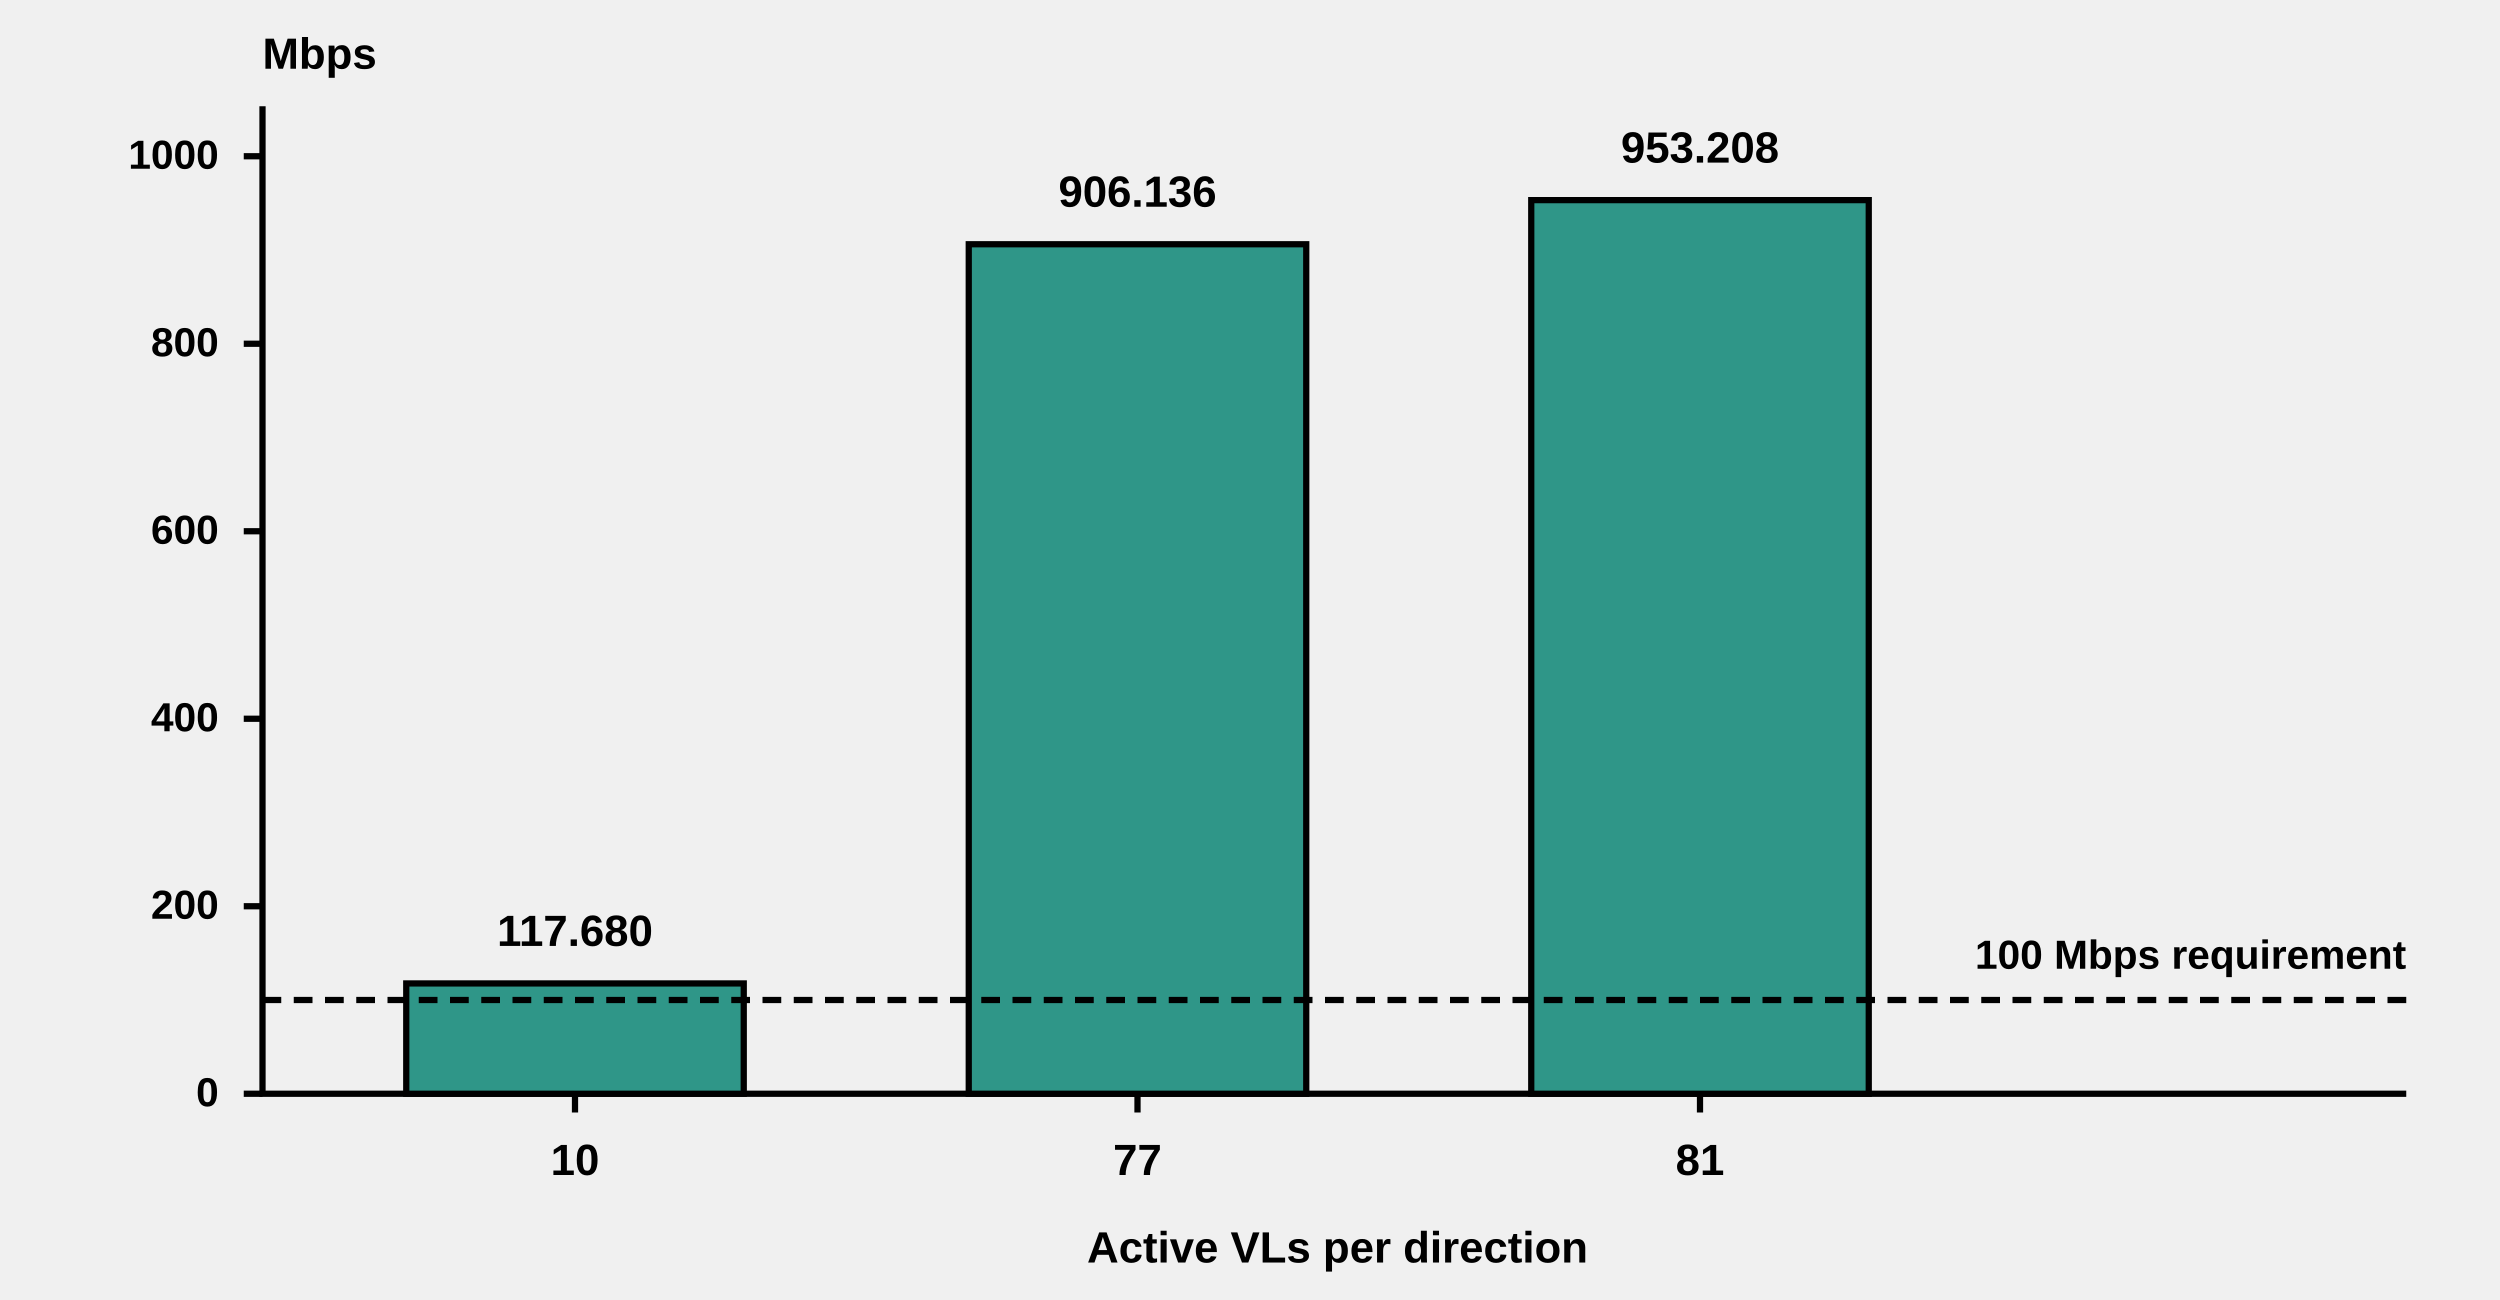
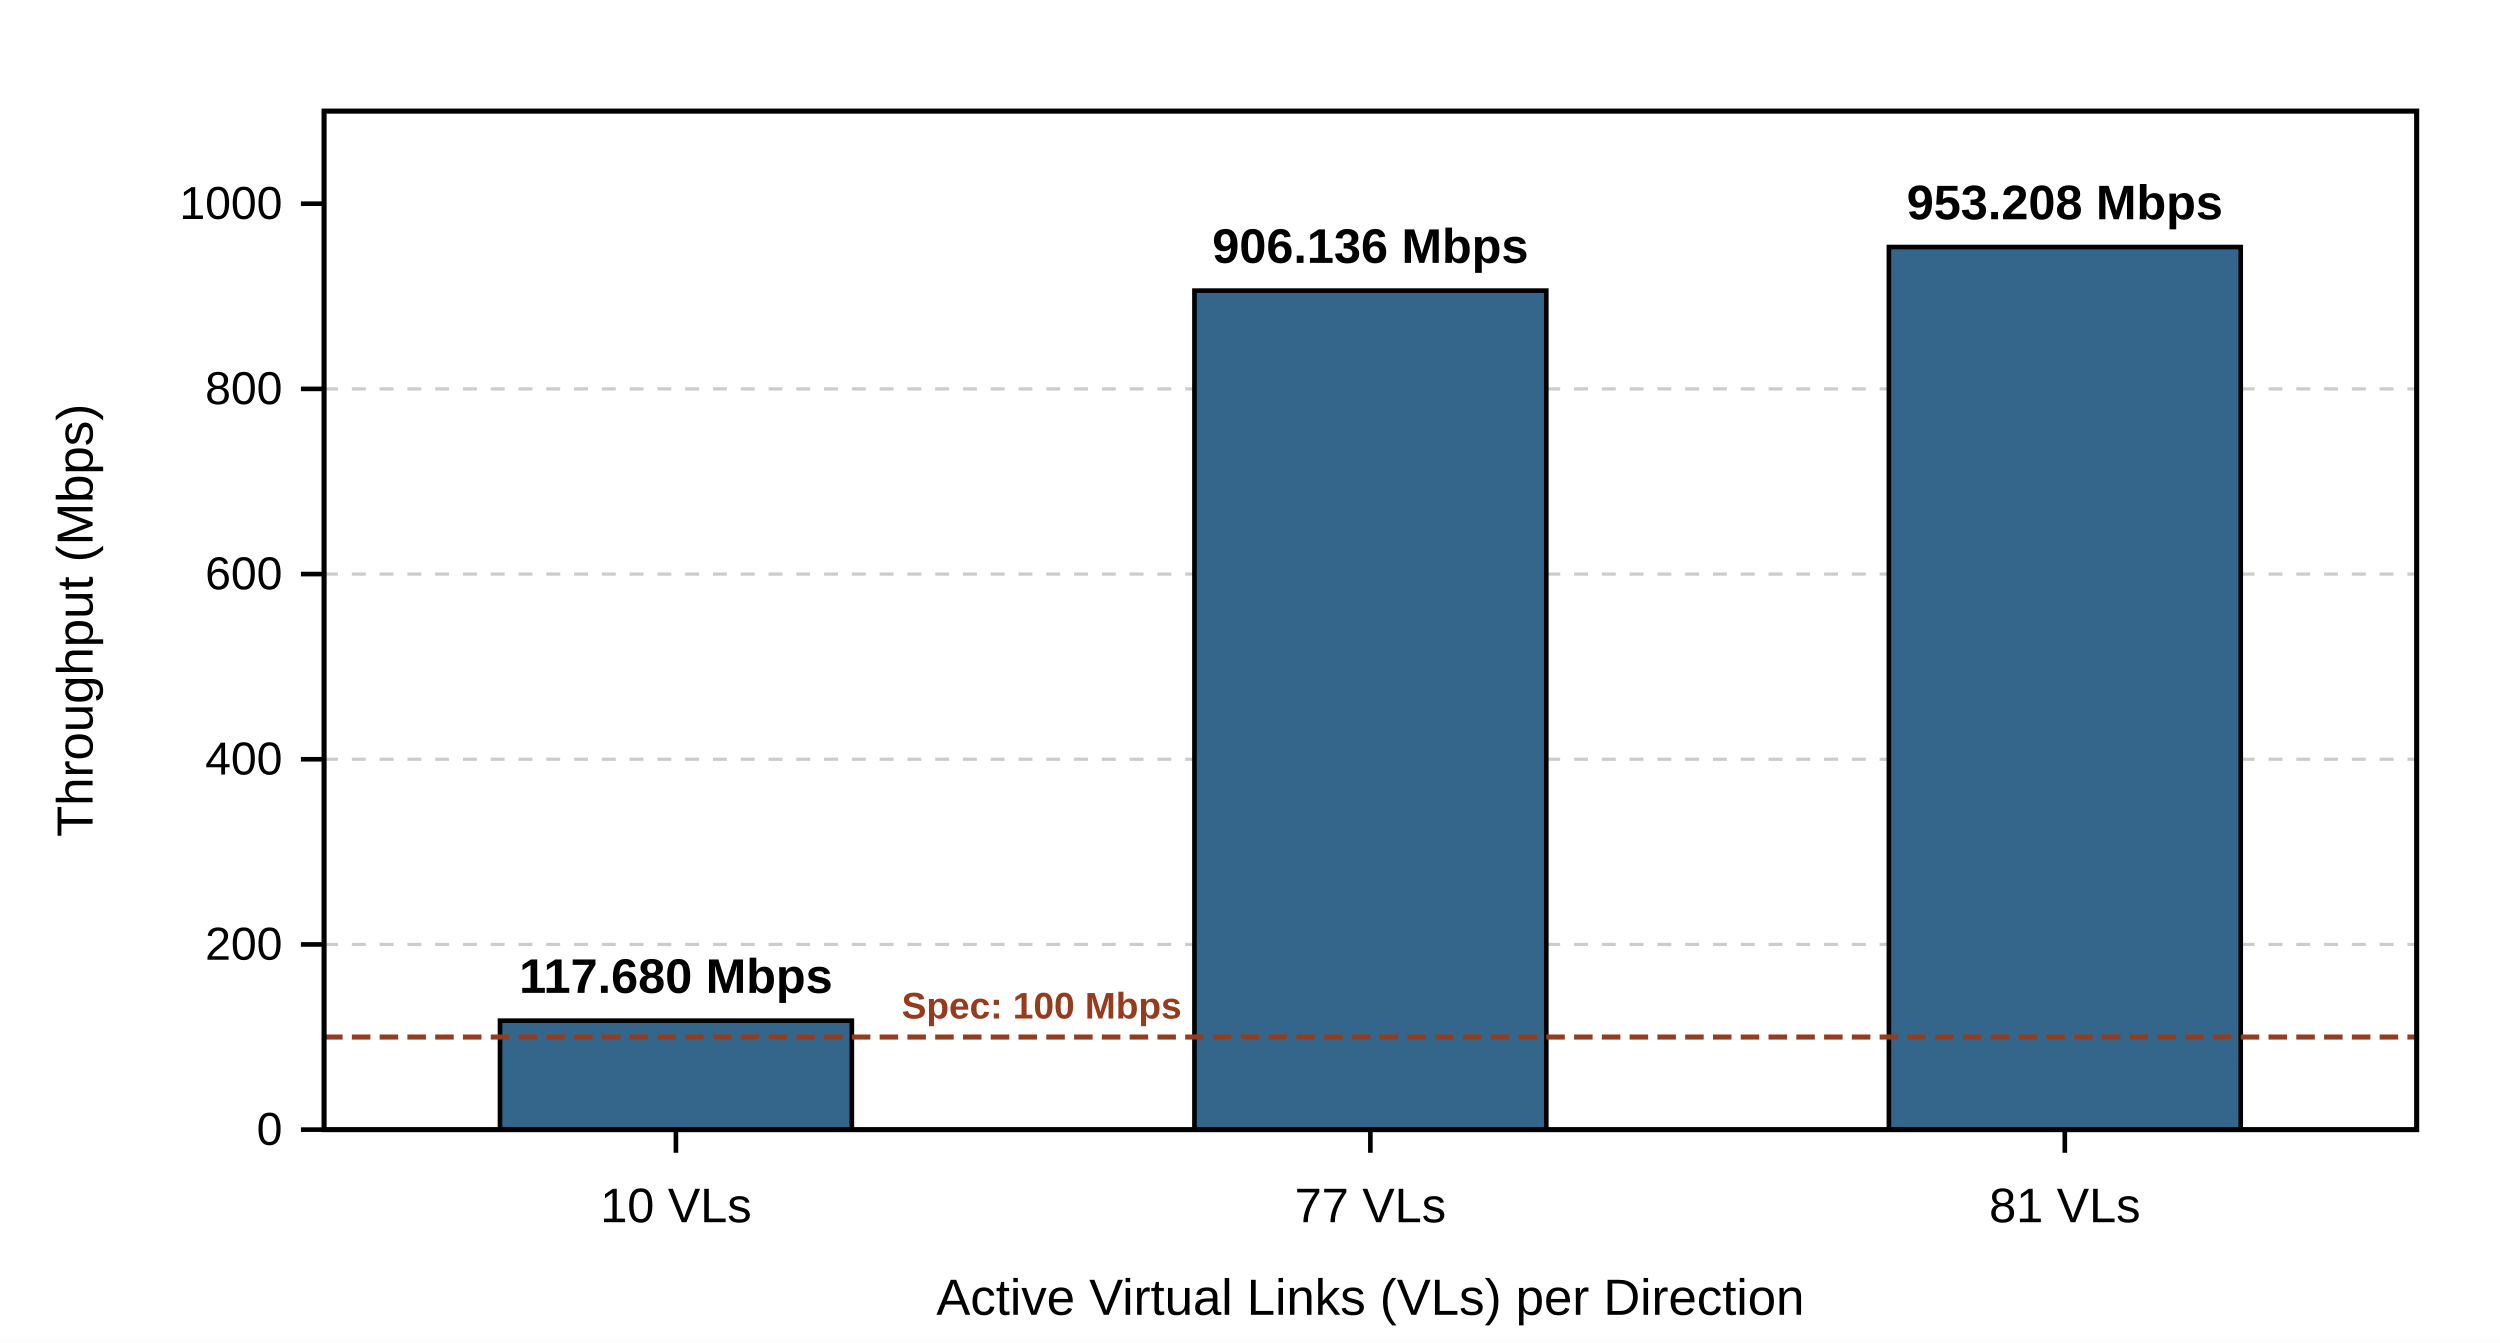
- <svg xmlns="http://www.w3.org/2000/svg" width="400pt" height="208pt" viewBox="0 0 400 208">
-   <style>text { font-family: Arial, Helvetica, sans-serif; }</style>
-   <text x="42.00" y="11.00" font-size="7.0" text-anchor="start" fill="#000" font-weight="bold">Mbps</text>
-   <path d="M 42.00 17.00 L 42.00 175.00 L 385.00 175.00" fill="none" stroke="#000" stroke-width="1.0" />
-   <path d="M 39.00 175.00 L 42.00 175.00" fill="none" stroke="#000" stroke-width="1.0" />
-   <text x="35.00" y="177.00" font-size="6.5" text-anchor="end" fill="#000" font-weight="bold">0</text>
-   <path d="M 39.00 145.00 L 42.00 145.00" fill="none" stroke="#000" stroke-width="1.0" />
-   <text x="35.00" y="147.00" font-size="6.5" text-anchor="end" fill="#000" font-weight="bold">200</text>
-   <path d="M 39.00 115.00 L 42.00 115.00" fill="none" stroke="#000" stroke-width="1.0" />
-   <text x="35.00" y="117.00" font-size="6.5" text-anchor="end" fill="#000" font-weight="bold">400</text>
-   <path d="M 39.00 85.00 L 42.00 85.00" fill="none" stroke="#000" stroke-width="1.0" />
-   <text x="35.00" y="87.00" font-size="6.5" text-anchor="end" fill="#000" font-weight="bold">600</text>
-   <path d="M 39.00 55.00 L 42.00 55.00" fill="none" stroke="#000" stroke-width="1.0" />
-   <text x="35.00" y="57.00" font-size="6.5" text-anchor="end" fill="#000" font-weight="bold">800</text>
-   <path d="M 39.00 25.00 L 42.00 25.00" fill="none" stroke="#000" stroke-width="1.0" />
-   <text x="35.00" y="27.00" font-size="6.5" text-anchor="end" fill="#000" font-weight="bold">1000</text>
-   <rect x="65.00" y="157.35" width="54.00" height="17.65" rx="0" fill="#2F9688" stroke="#000" stroke-width="1.0" />
-   <text x="92.00" y="151.35" font-size="7.0" text-anchor="middle" fill="#000" font-weight="bold">117.680</text>
-   <path d="M 92.00 175.00 L 92.00 178.00" fill="none" stroke="#000" stroke-width="1.0" />
-   <text x="92.00" y="188.00" font-size="7.0" text-anchor="middle" fill="#000" font-weight="bold">10</text>
-   <rect x="155.00" y="39.08" width="54.00" height="135.92" rx="0" fill="#2F9688" stroke="#000" stroke-width="1.0" />
-   <text x="182.00" y="33.08" font-size="7.0" text-anchor="middle" fill="#000" font-weight="bold">906.136</text>
-   <path d="M 182.00 175.00 L 182.00 178.00" fill="none" stroke="#000" stroke-width="1.0" />
-   <text x="182.00" y="188.00" font-size="7.0" text-anchor="middle" fill="#000" font-weight="bold">77</text>
-   <rect x="245.00" y="32.02" width="54.00" height="142.98" rx="0" fill="#2F9688" stroke="#000" stroke-width="1.0" />
-   <text x="272.00" y="26.02" font-size="7.0" text-anchor="middle" fill="#000" font-weight="bold">953.208</text>
-   <path d="M 272.00 175.00 L 272.00 178.00" fill="none" stroke="#000" stroke-width="1.0" />
-   <text x="272.00" y="188.00" font-size="7.0" text-anchor="middle" fill="#000" font-weight="bold">81</text>
-   <path d="M 42.00 160.00 L 385.00 160.00" fill="none" stroke="#000" stroke-width="1.0" stroke-dasharray="3 2" />
-   <text x="385.00" y="155.00" font-size="6.5" text-anchor="end" fill="#000" font-weight="bold">100 Mbps requirement</text>
-   <text x="214.00" y="202.00" font-size="7.0" text-anchor="middle" fill="#000" font-weight="bold">Active VLs per direction</text>
+ <svg xmlns="http://www.w3.org/2000/svg" viewBox="0 0 540 290" width="540" height="290">
+   <defs>
+     <marker id="arr-blk" viewBox="0 0 8 8" refX="7" refY="4" markerWidth="6" markerHeight="6" orient="auto-start-reverse">
+       <path d="M 1 1.5 L 7 4 L 1 6.5 z" fill="#000000" />
+     </marker>
+     <marker id="arr-green" viewBox="0 0 8 8" refX="7" refY="4" markerWidth="6" markerHeight="6" orient="auto-start-reverse">
+       <path d="M 1 1.5 L 7 4 L 1 6.5 z" fill="#2F9688" />
+     </marker>
+     <marker id="arr-orange" viewBox="0 0 8 8" refX="7" refY="4" markerWidth="6" markerHeight="6" orient="auto-start-reverse">
+       <path d="M 1 1.5 L 7 4 L 1 6.5 z" fill="#D9813F" />
+     </marker>
+     <marker id="arr-gray" viewBox="0 0 8 8" refX="7" refY="4" markerWidth="5" markerHeight="5" orient="auto-start-reverse">
+       <path d="M 1 1.5 L 7 4 L 1 6.5 z" fill="#666666" />
+     </marker>
+   </defs>
+   <style>
+     text {
+       font-family: Arial, Helvetica, sans-serif;
+       text-rendering: geometricPrecision;
+     }
+   </style>
+   <rect width="100%" height="100%" fill="#ffffff" />
+   <line x1="65" y1="244.000" x2="70" y2="244.000" stroke="#000000" stroke-width="1" />
+   <text x="61" y="247.300" font-size="10" fill="#000000" text-anchor="end">0</text>
+   <line x1="70" y1="204.000" x2="522" y2="204.000" stroke="#CCCCCC" stroke-width="0.7" stroke-dasharray="3 3" />
+   <line x1="65" y1="204.000" x2="70" y2="204.000" stroke="#000000" stroke-width="1" />
+   <text x="61" y="207.300" font-size="10" fill="#000000" text-anchor="end">200</text>
+   <line x1="70" y1="164.000" x2="522" y2="164.000" stroke="#CCCCCC" stroke-width="0.7" stroke-dasharray="3 3" />
+   <line x1="65" y1="164.000" x2="70" y2="164.000" stroke="#000000" stroke-width="1" />
+   <text x="61" y="167.300" font-size="10" fill="#000000" text-anchor="end">400</text>
+   <line x1="70" y1="124.000" x2="522" y2="124.000" stroke="#CCCCCC" stroke-width="0.7" stroke-dasharray="3 3" />
+   <line x1="65" y1="124.000" x2="70" y2="124.000" stroke="#000000" stroke-width="1" />
+   <text x="61" y="127.300" font-size="10" fill="#000000" text-anchor="end">600</text>
+   <line x1="70" y1="84.000" x2="522" y2="84.000" stroke="#CCCCCC" stroke-width="0.7" stroke-dasharray="3 3" />
+   <line x1="65" y1="84.000" x2="70" y2="84.000" stroke="#000000" stroke-width="1" />
+   <text x="61" y="87.300" font-size="10" fill="#000000" text-anchor="end">800</text>
+   <line x1="65" y1="44.000" x2="70" y2="44.000" stroke="#000000" stroke-width="1" />
+   <text x="61" y="47.300" font-size="10" fill="#000000" text-anchor="end">1000</text>
+   <rect x="108.000" y="220.464" width="76" height="23.536" fill="#34668B" stroke="#000000" stroke-width="1" />
+   <text x="146" y="214.464" font-size="10.5" font-weight="bold" fill="#000000" text-anchor="middle">117.680 Mbps</text>
+   <line x1="146" y1="244" x2="146" y2="249" stroke="#000000" stroke-width="1" />
+   <text x="146" y="264" font-size="10.5" fill="#000000" text-anchor="middle">10 VLs</text>
+   <rect x="258.000" y="62.773" width="76" height="181.227" fill="#34668B" stroke="#000000" stroke-width="1" />
+   <text x="296" y="56.773" font-size="10.5" font-weight="bold" fill="#000000" text-anchor="middle">906.136 Mbps</text>
+   <line x1="296" y1="244" x2="296" y2="249" stroke="#000000" stroke-width="1" />
+   <text x="296" y="264" font-size="10.5" fill="#000000" text-anchor="middle">77 VLs</text>
+   <rect x="408.000" y="53.358" width="76" height="190.642" fill="#34668B" stroke="#000000" stroke-width="1" />
+   <text x="446" y="47.358" font-size="10.5" font-weight="bold" fill="#000000" text-anchor="middle">953.208 Mbps</text>
+   <line x1="446" y1="244" x2="446" y2="249" stroke="#000000" stroke-width="1" />
+   <text x="446" y="264" font-size="10.5" fill="#000000" text-anchor="middle">81 VLs</text>
+   <line x1="70" y1="224.000" x2="522" y2="224.000" stroke="#963C1E" stroke-width="1.1" stroke-dasharray="4 2" />
+   <text x="225" y="220.000" font-size="8" font-weight="bold" fill="#963C1E" text-anchor="middle">Spec: 100 Mbps</text>
+   <rect x="70" y="24" width="452" height="220" fill="none" stroke="#000000" stroke-width="1.1" />
+   <text x="20" y="134.0" transform="rotate(-90 20 134.0)" font-size="11" fill="#000000" text-anchor="middle">Throughput (Mbps)</text>
+   <text x="296.0" y="284" font-size="11" fill="#000000" text-anchor="middle">Active Virtual Links (VLs) per Direction</text>
</svg>
